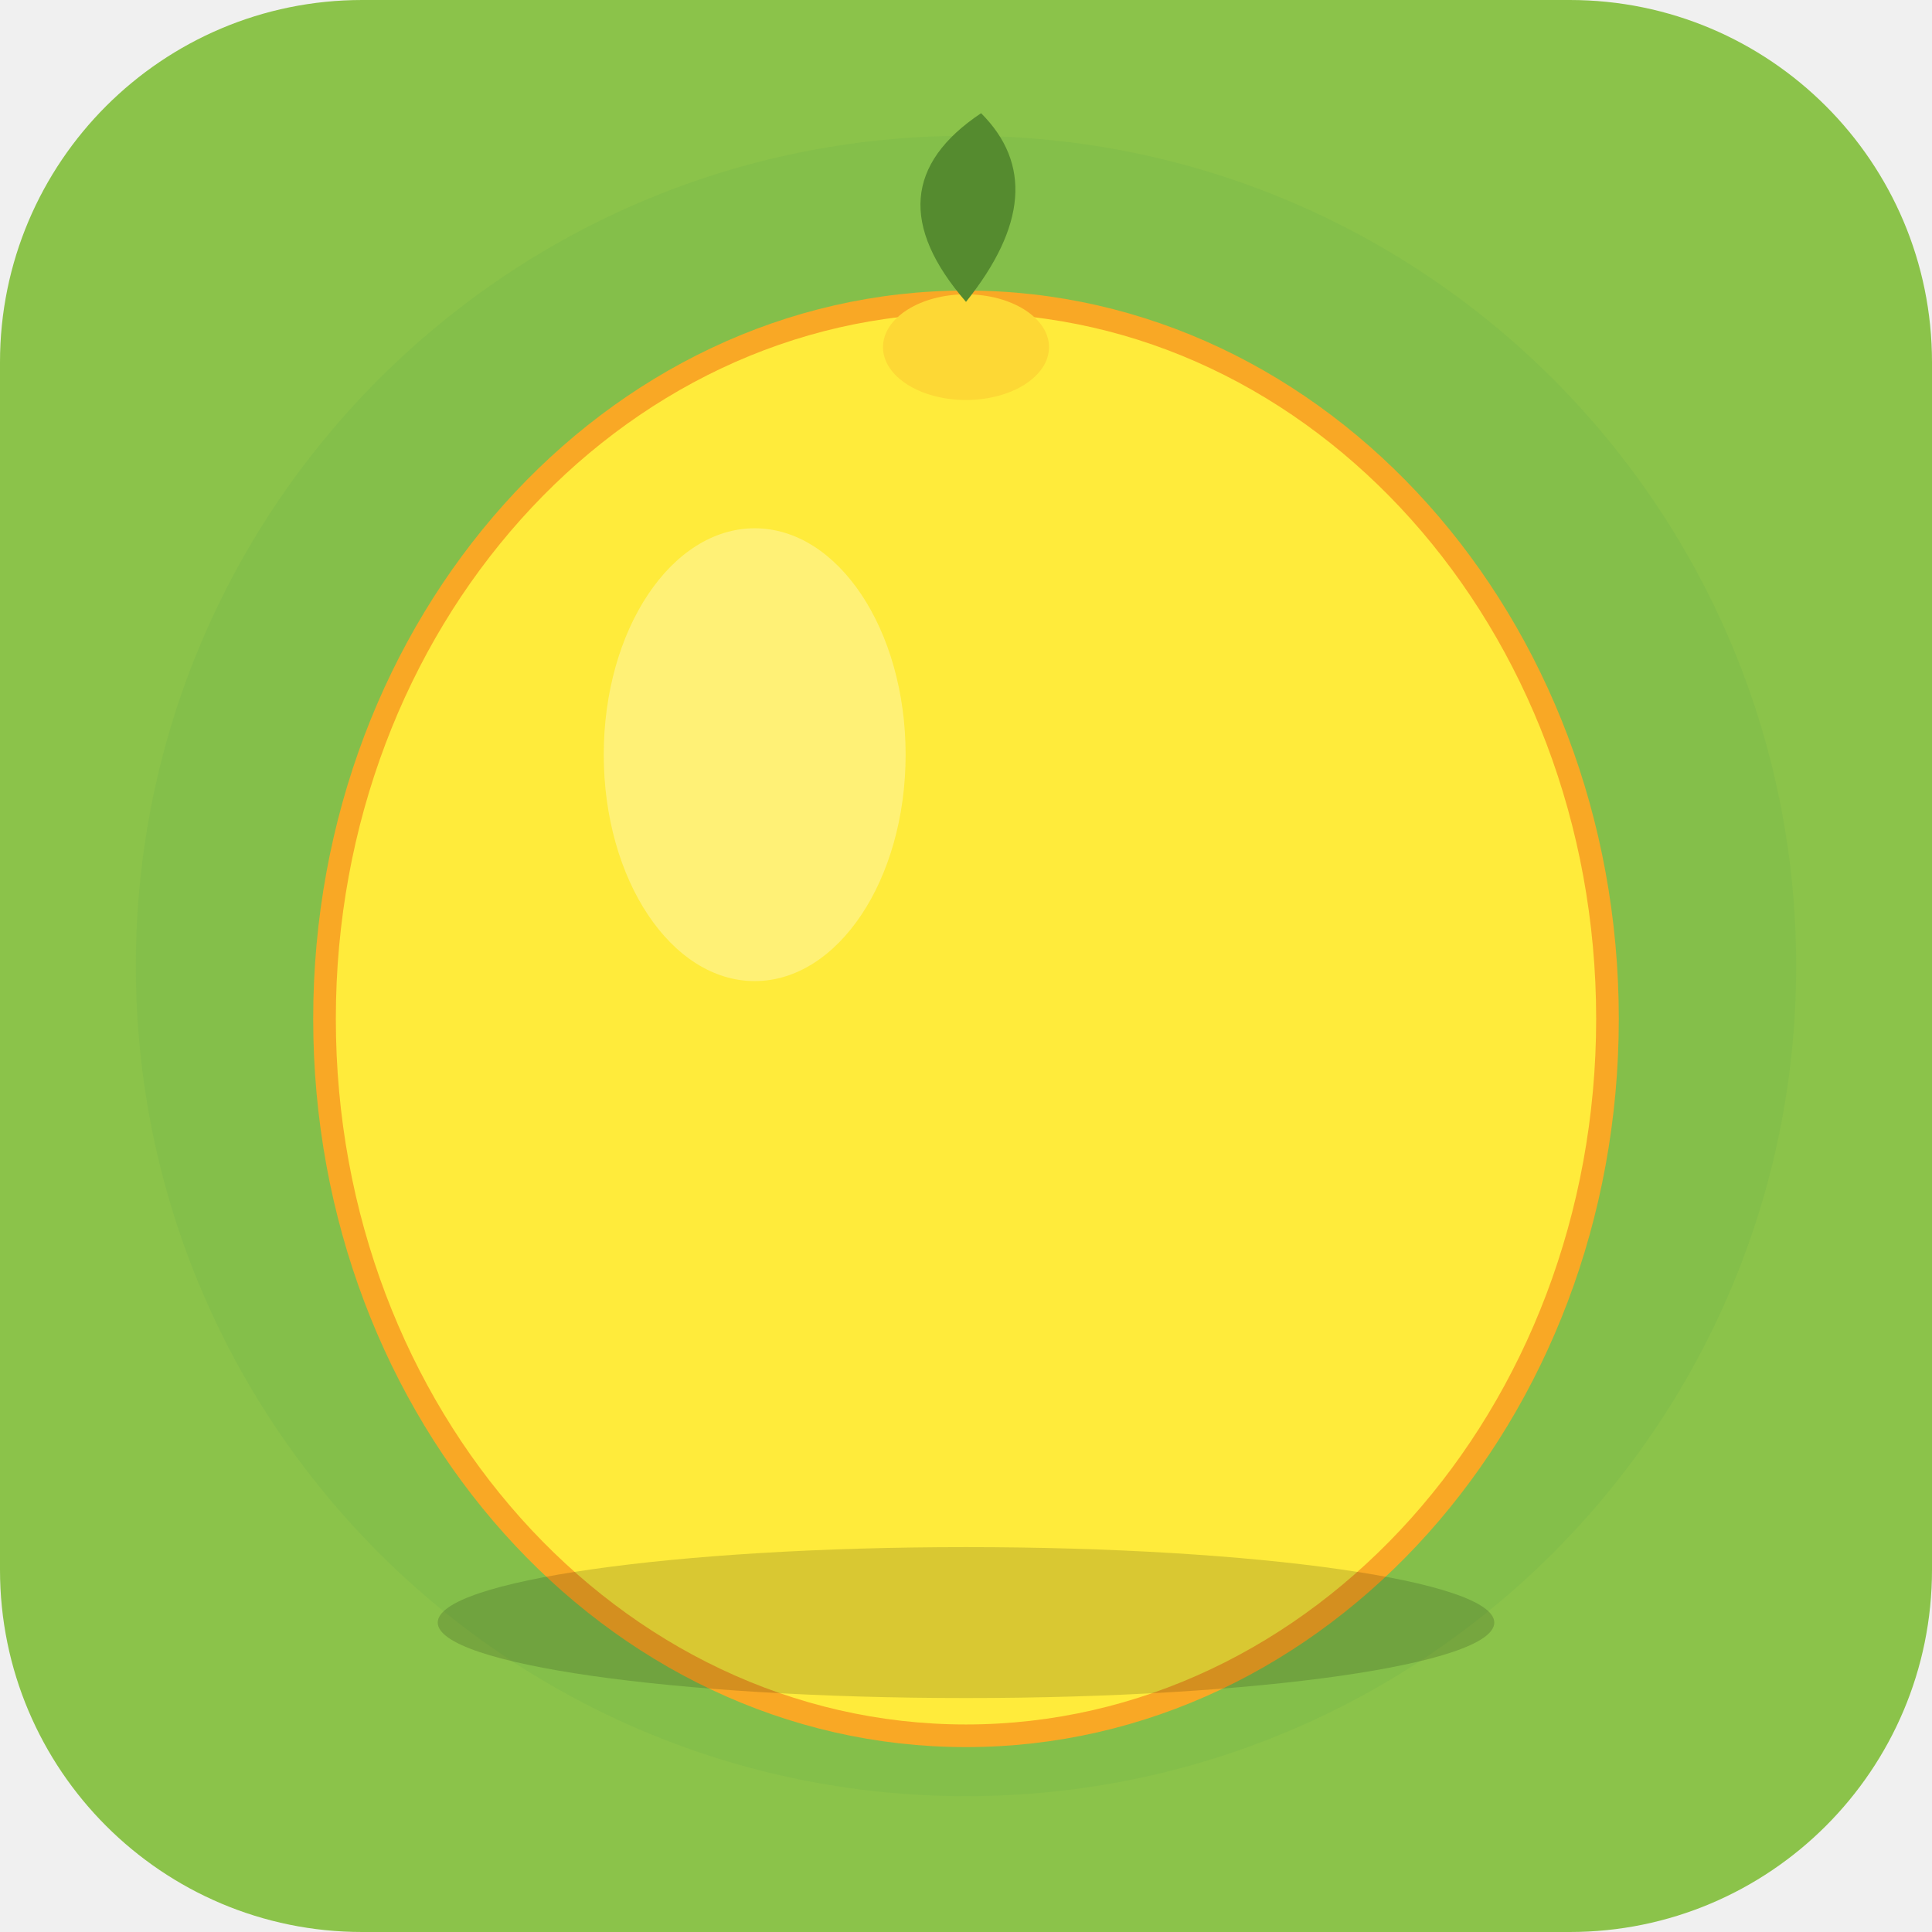
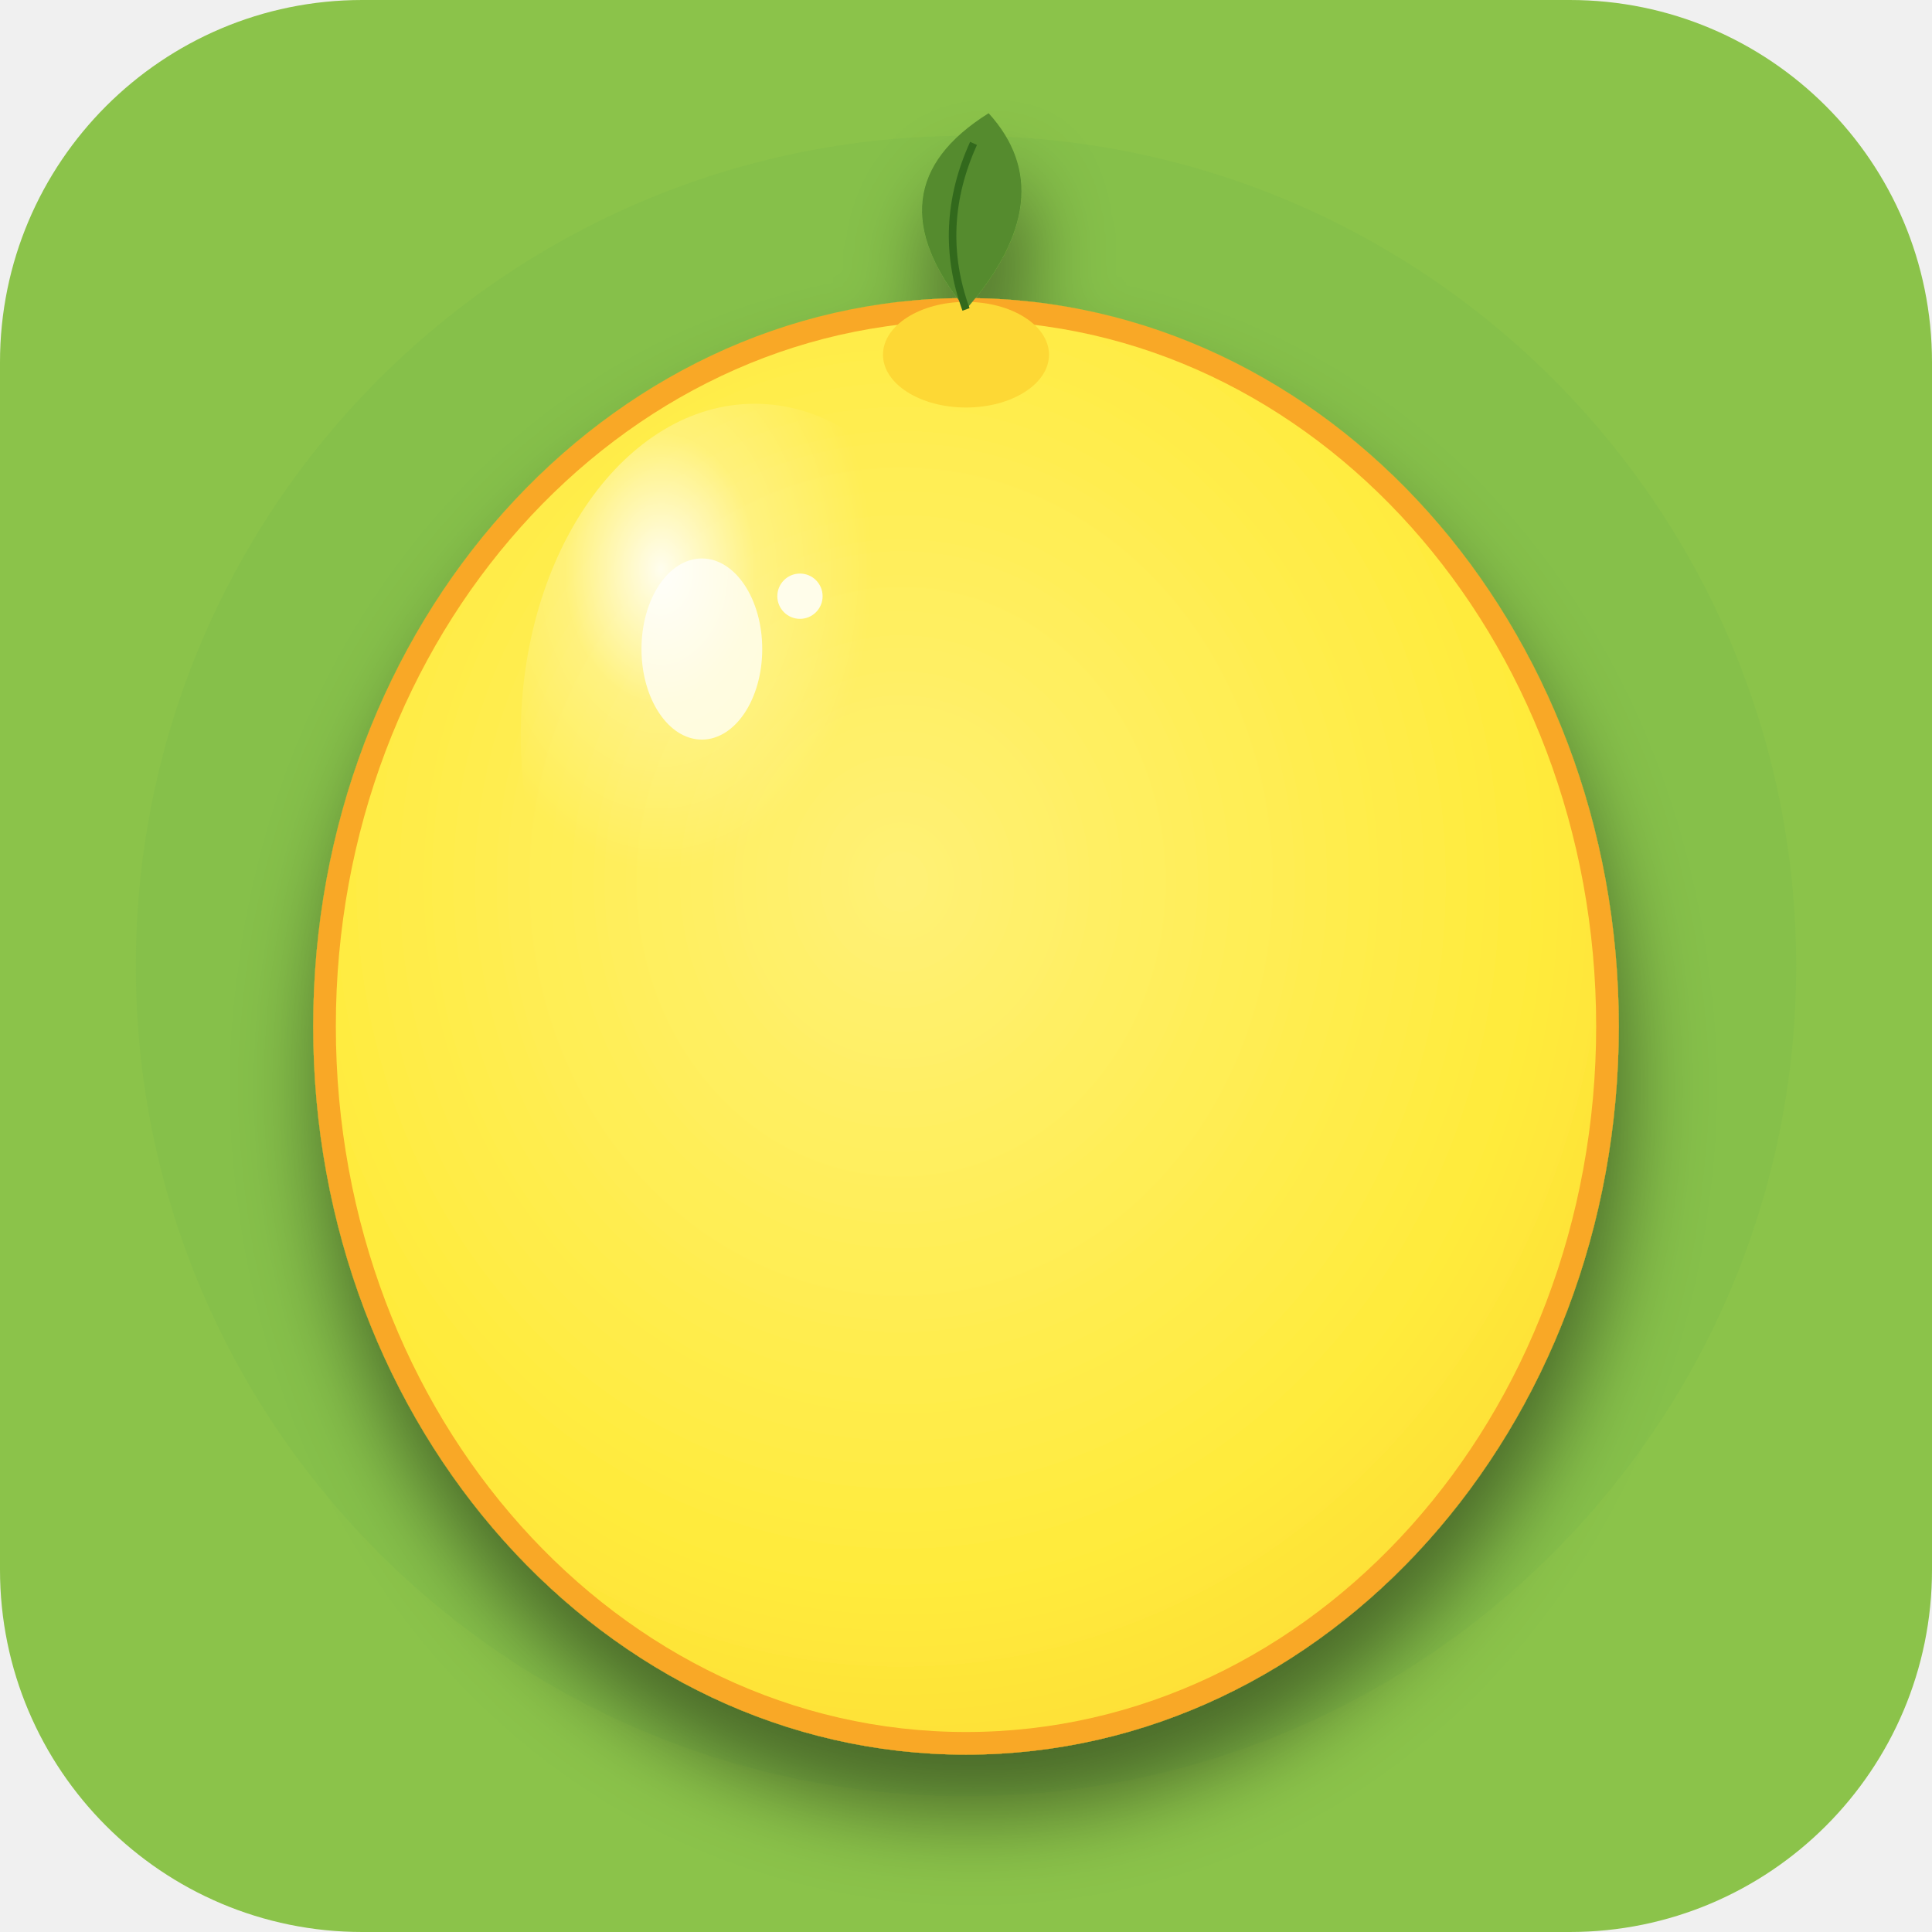
<svg xmlns="http://www.w3.org/2000/svg" viewBox="0 0 512 512">
+   <defs>
+     <filter id="lemonShadow" x="-30%" y="-30%" width="160%" height="160%">
+       <feGaussianBlur in="SourceAlpha" stdDeviation="11" />
+       <feOffset dx="2" dy="16" />
+       <feComponentTransfer>
+         <feFuncA type="linear" slope="0.45" />
+       </feComponentTransfer>
+       <feMerge>
+         <feMergeNode />
+         <feMergeNode in="SourceGraphic" />
+       </feMerge>
+     </filter>
+     <radialGradient id="lemonBody" cx="0.45" cy="0.4" r="0.7">
+       <stop offset="0%" stop-color="#FFF176" />
+       <stop offset="70%" stop-color="#FFEB3B" />
+       <stop offset="100%" stop-color="#FDD835" />
+     </radialGradient>
+     <radialGradient id="shine" cx="0.3" cy="0.25" r="0.45">
+       <stop offset="0%" stop-color="#FFFFFF" stop-opacity="0.9" />
+       <stop offset="45%" stop-color="#FFFFFF" stop-opacity="0.25" />
+       <stop offset="100%" stop-color="#FFFFFF" stop-opacity="0" />
+     </radialGradient>
+   </defs>
  <rect width="512" height="512" rx="96" fill="#8BC34A" />
-   <circle cx="256" cy="256" r="220" fill="#7ab84a" opacity="0.4" />
-   <ellipse cx="256" cy="270" rx="170" ry="190" fill="#FFEB3B" />
-   <ellipse cx="256" cy="270" rx="170" ry="190" fill="none" stroke="#F9A825" stroke-width="6" />
-   <ellipse cx="256" cy="92" rx="22" ry="14" fill="#FDD835" />
-   <path d="M 256 80 Q 230 50 260 30 Q 280 50 256 80 Z" fill="#558B2F" />
-   <ellipse cx="200" cy="200" rx="40" ry="60" fill="#FFF59D" opacity="0.6" />
-   <ellipse cx="256" cy="430" rx="140" ry="20" fill="#000" opacity="0.15" />
+   <circle cx="256" cy="256" r="220" fill="#7ab84a" opacity="0.3" />
+   <g filter="url(#lemonShadow)">
+     <ellipse cx="256" cy="272" rx="170" ry="190" fill="url(#lemonBody)" />
+     <ellipse cx="256" cy="272" rx="170" ry="190" fill="none" stroke="#F9A825" stroke-width="6" />
+     <ellipse cx="256" cy="94" rx="22" ry="14" fill="#FDD835" />
+     <path d="M 256 82 Q 230 50 262 30 Q 282 52 256 82 Z" fill="#558B2F" />
+     <path d="M 256 82 Q 248 60 258 38" fill="none" stroke="#33691E" stroke-width="2" />
+   </g>
+   <ellipse cx="200" cy="195" rx="62" ry="88" fill="url(#shine)" />
+   <ellipse cx="186" cy="172" rx="16" ry="24" fill="#FFFFFF" opacity="0.75" />
+   <circle cx="212" cy="158" r="6" fill="#FFFFFF" opacity="0.85" />
</svg>
